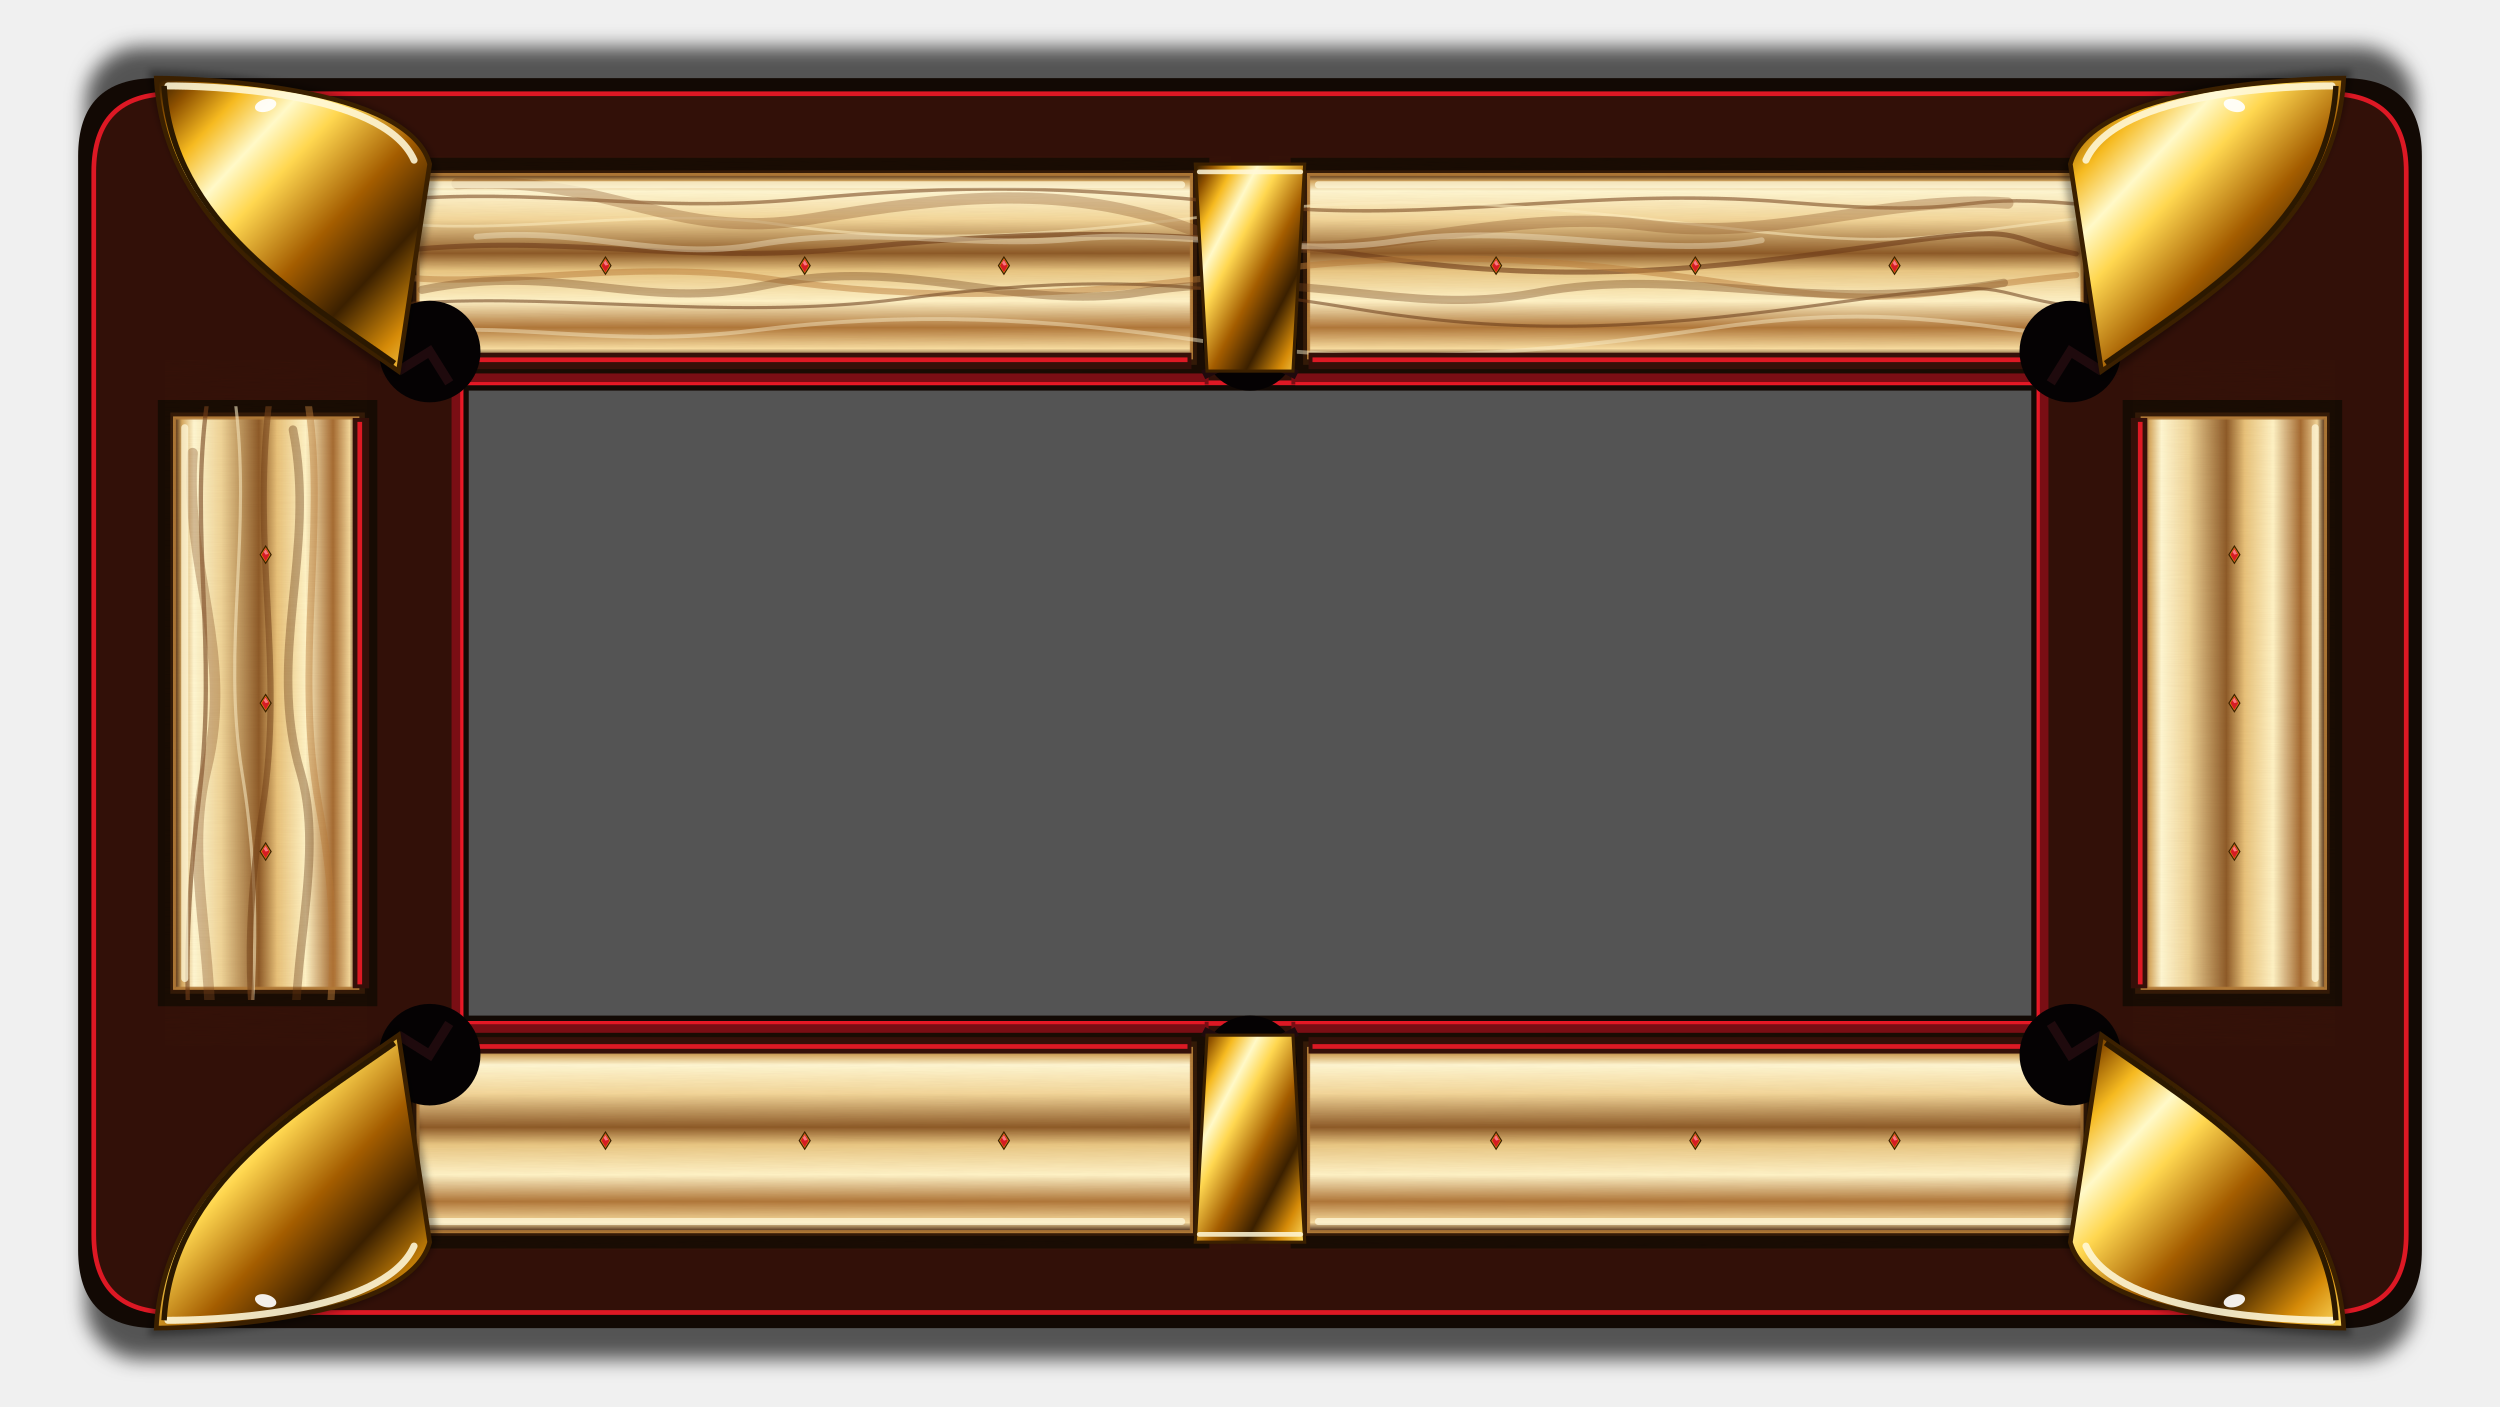
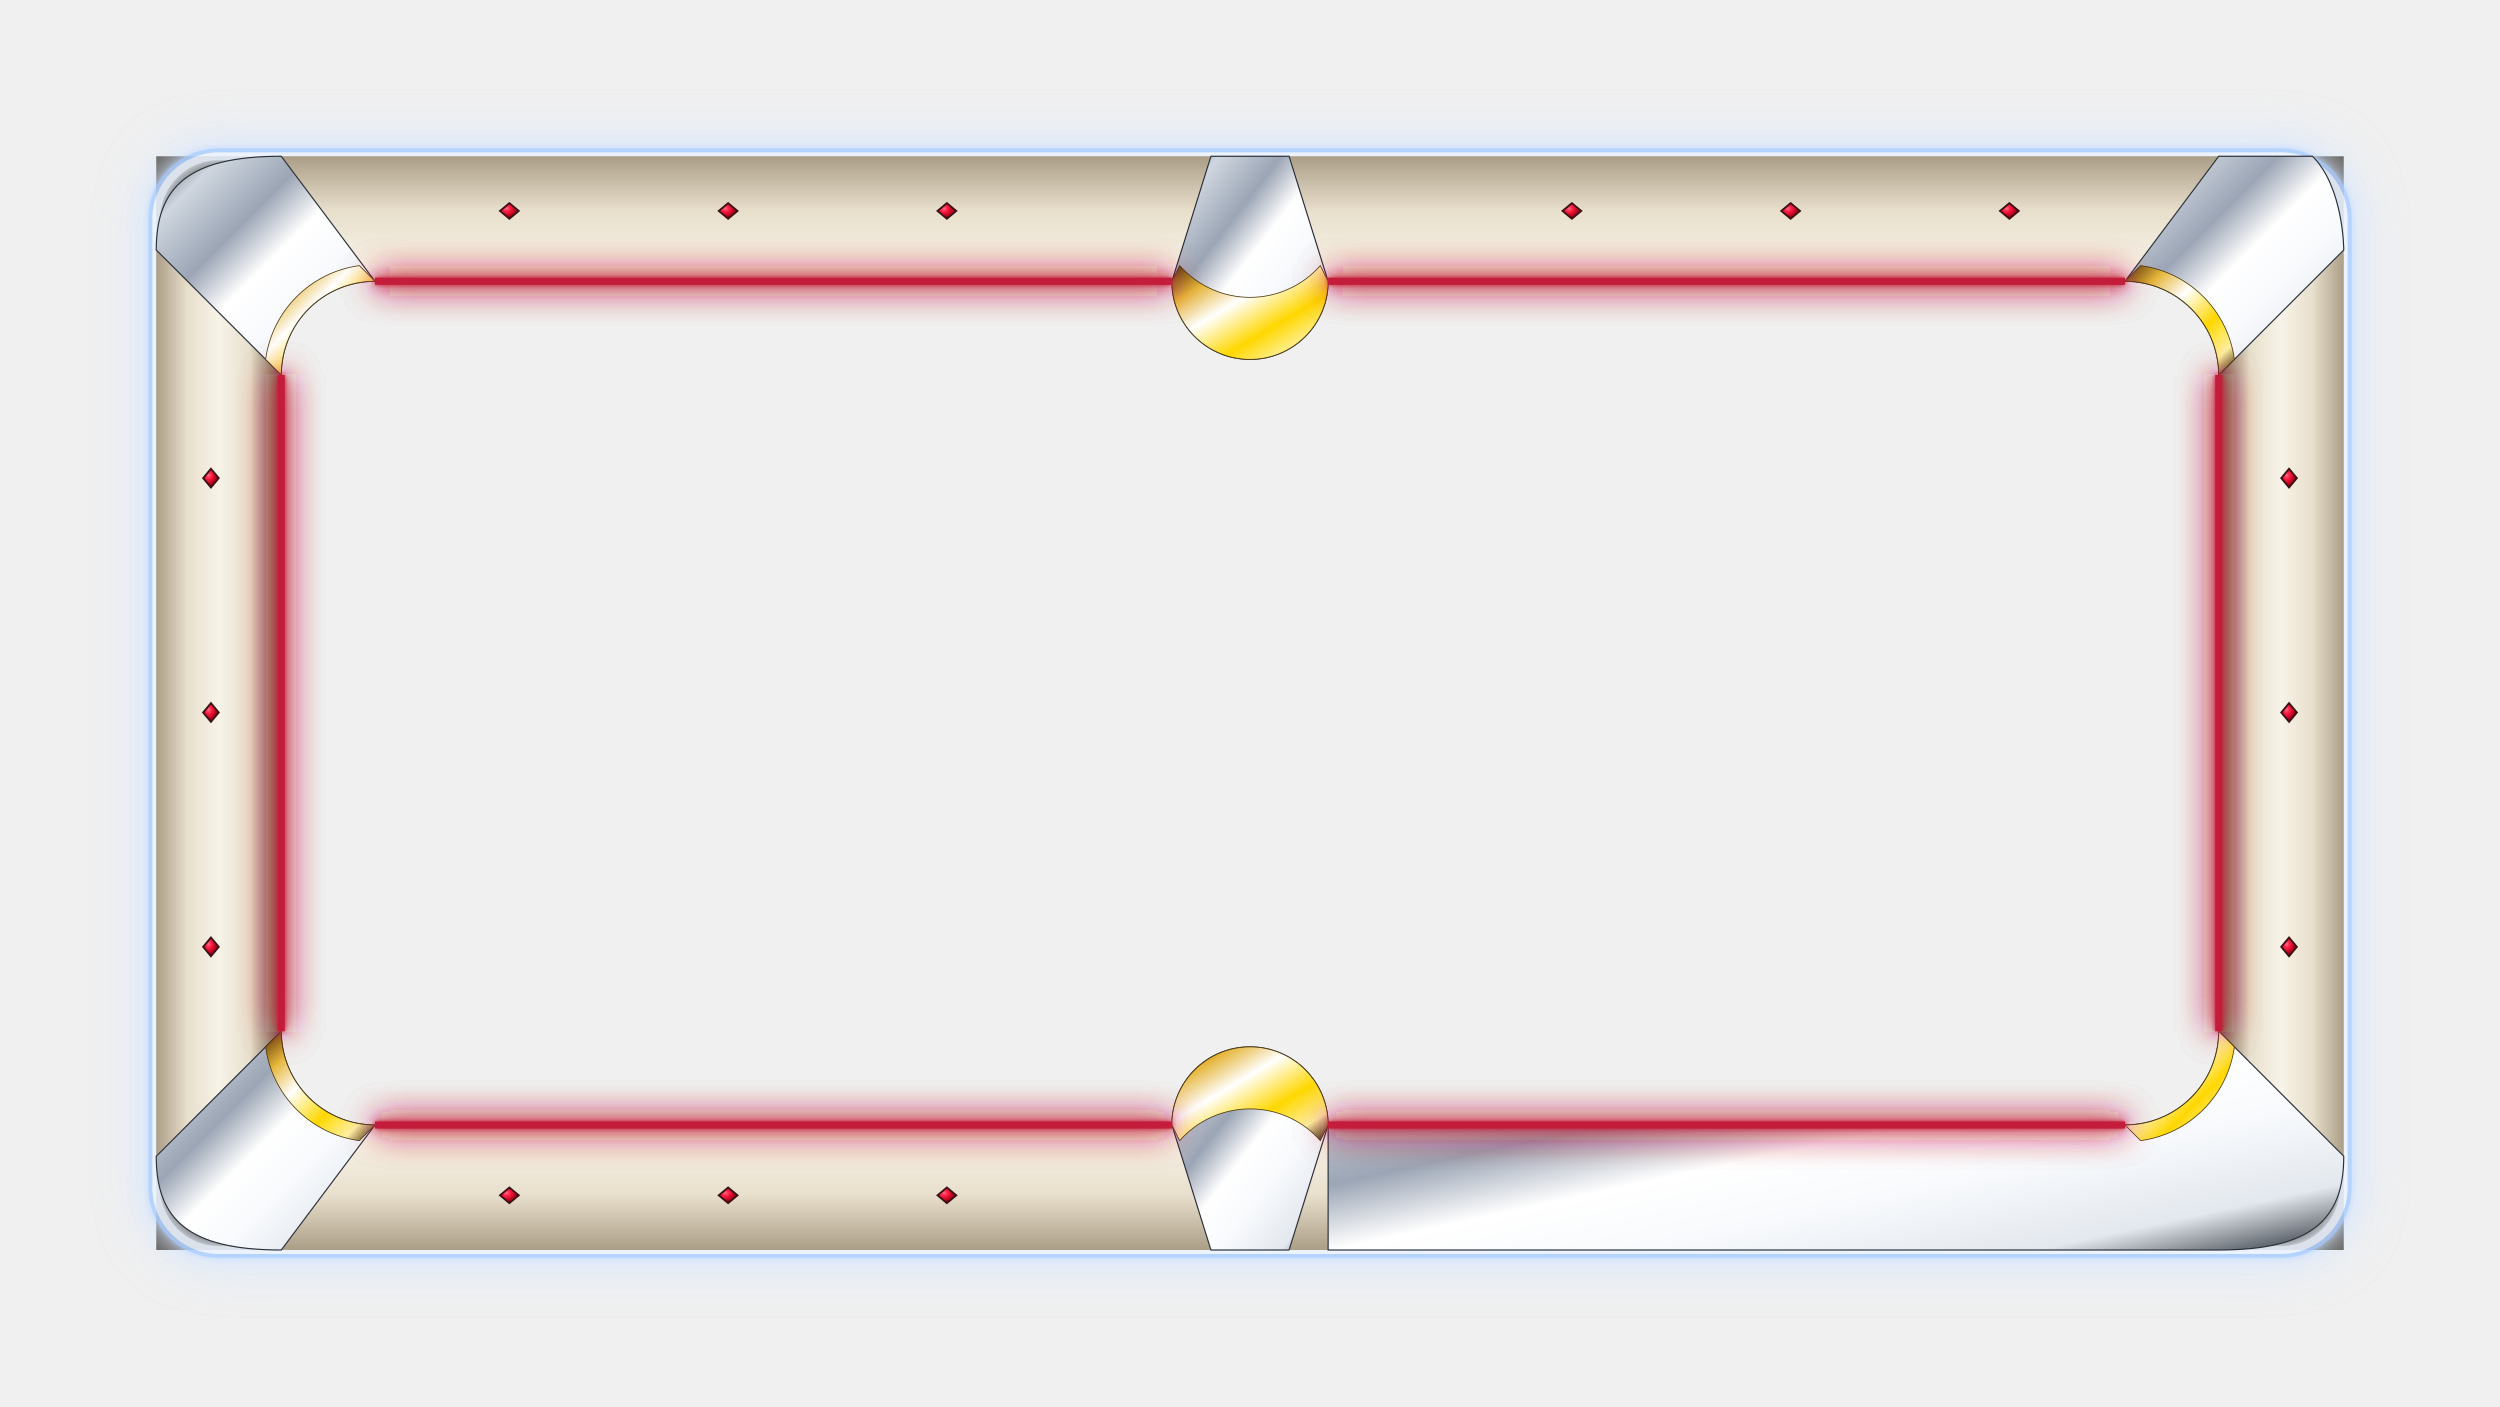
- <svg xmlns="http://www.w3.org/2000/svg" viewBox="0 0 6400 3600" width="100%" height="100%" shape-rendering="geometricPrecision">
+ <svg xmlns="http://www.w3.org/2000/svg" viewBox="0 0 1600 900" width="100%" height="100%">
  <defs>
-     <linearGradient id="polishedBrass" x1="0" y1="0" x2="1" y2="1">
-       <stop offset="0" stop-color="#2b1800" />
-       <stop offset="0.08" stop-color="#8e5100" />
-       <stop offset="0.18" stop-color="#f6ba20" />
-       <stop offset="0.29" stop-color="#fff9c8" />
-       <stop offset="0.39" stop-color="#ffd750" />
-       <stop offset="0.57" stop-color="#a45d00" />
-       <stop offset="0.73" stop-color="#3b2000" />
-       <stop offset="0.88" stop-color="#d68b08" />
-       <stop offset="1" stop-color="#ffde64" />
+     <linearGradient id="white-oak-top" x1="0%" y1="0%" x2="0%" y2="100%">
+       <stop offset="0%" stop-color="#ab9e87" />
+       <stop offset="25%" stop-color="#e8dfcc" />
+       <stop offset="50%" stop-color="#f7f3e8" />
+       <stop offset="75%" stop-color="#e8dfcc" />
+       <stop offset="100%" stop-color="#6e6350" />
    </linearGradient>
-     <linearGradient id="mapleHorizontal" x1="0" y1="0" x2="0" y2="1">
-       <stop offset="0" stop-color="#4c2b13" />
-       <stop offset="0.035" stop-color="#d5a861" />
-       <stop offset="0.090" stop-color="#fff7d2" />
-       <stop offset="0.245" stop-color="#f3d79a" />
-       <stop offset="0.430" stop-color="#8e5b28" />
-       <stop offset="0.525" stop-color="#e9c783" />
-       <stop offset="0.690" stop-color="#fff3c7" />
-       <stop offset="0.835" stop-color="#b1783a" />
-       <stop offset="0.950" stop-color="#f8dda0" />
-       <stop offset="1" stop-color="#43230f" />
+     <linearGradient id="white-oak-bottom" x1="0%" y1="0%" x2="0%" y2="100%">
+       <stop offset="0%" stop-color="#6e6350" />
+       <stop offset="25%" stop-color="#e8dfcc" />
+       <stop offset="50%" stop-color="#f7f3e8" />
+       <stop offset="75%" stop-color="#e8dfcc" />
+       <stop offset="100%" stop-color="#ab9e87" />
    </linearGradient>
-     <linearGradient id="mapleVertical" x1="0" y1="0" x2="1" y2="0">
-       <stop offset="0" stop-color="#43230f" />
-       <stop offset="0.040" stop-color="#d6a960" />
-       <stop offset="0.105" stop-color="#fff7d1" />
-       <stop offset="0.255" stop-color="#efd497" />
-       <stop offset="0.460" stop-color="#8e5b28" />
-       <stop offset="0.560" stop-color="#e8c27a" />
-       <stop offset="0.715" stop-color="#fff3c5" />
-       <stop offset="0.865" stop-color="#a66c32" />
-       <stop offset="0.955" stop-color="#f1d497" />
-       <stop offset="1" stop-color="#43230f" />
+     <linearGradient id="white-oak-left" x1="0%" y1="0%" x2="100%" y2="0%">
+       <stop offset="0%" stop-color="#ab9e87" />
+       <stop offset="25%" stop-color="#e8dfcc" />
+       <stop offset="50%" stop-color="#f7f3e8" />
+       <stop offset="75%" stop-color="#e8dfcc" />
+       <stop offset="100%" stop-color="#6e6350" />
    </linearGradient>
-     <filter id="microWoodGrain" x="-5%" y="-10%" width="110%" height="120%" color-interpolation-filters="sRGB">
-       <feTurbulence type="fractalNoise" baseFrequency="0.013 1.8" numOctaves="2" seed="831" result="noise" />
-       <feColorMatrix in="noise" type="matrix" values="         0.38 0 0 0 0.28         0 0.18 0 0 0.10         0 0 0.06 0 0.02         0 0 0 0.26 0" result="grain" />
-       <feComposite in="grain" in2="SourceGraphic" operator="in" />
-       <feBlend in="SourceGraphic" in2="grain" mode="multiply" />
+     <linearGradient id="white-oak-right" x1="0%" y1="0%" x2="100%" y2="0%">
+       <stop offset="0%" stop-color="#6e6350" />
+       <stop offset="25%" stop-color="#e8dfcc" />
+       <stop offset="50%" stop-color="#f7f3e8" />
+       <stop offset="75%" stop-color="#e8dfcc" />
+       <stop offset="100%" stop-color="#ab9e87" />
+     </linearGradient>
+     <linearGradient id="polished-silver-bezel" x1="0%" y1="0%" x2="100%" y2="100%">
+       <stop offset="0%" stop-color="#5a6370" />
+       <stop offset="15%" stop-color="#cfd6df" />
+       <stop offset="35%" stop-color="#9ba5b5" />
+       <stop offset="50%" stop-color="#ffffff" />
+       <stop offset="65%" stop-color="#f8fafd" />
+       <stop offset="85%" stop-color="#e3e8ee" />
+       <stop offset="100%" stop-color="#2a3038" />
+     </linearGradient>
+     <linearGradient id="polished-gold-24k" x1="0%" y1="0%" x2="100%" y2="100%">
+       <stop offset="0%" stop-color="#4a3507" />
+       <stop offset="20%" stop-color="#e6b73c" />
+       <stop offset="40%" stop-color="#ffffff" />
+       <stop offset="65%" stop-color="#ffd700" />
+       <stop offset="85%" stop-color="#fff2a3" />
+       <stop offset="100%" stop-color="#261b02" />
+     </linearGradient>
+     <radialGradient id="ruby-gem" cx="35%" cy="35%" r="65%">
+       <stop offset="0%" stop-color="#ff6b81" />
+       <stop offset="30%" stop-color="#ff1e43" />
+       <stop offset="75%" stop-color="#b3001b" />
+       <stop offset="100%" stop-color="#52000a" />
+     </radialGradient>
+     <filter id="red-neon-filter" x="-30%" y="-30%" width="160%" height="160%">
+       <feGaussianBlur in="SourceGraphic" stdDeviation="11" result="blur-wide" />
+       <feGaussianBlur in="SourceGraphic" stdDeviation="4" result="blur-med" />
+       <feGaussianBlur in="SourceGraphic" stdDeviation="1.5" result="blur-sharp" />
+       <feComponentTransfer in="blur-wide" result="glow-boosted">
+         <feFuncA type="linear" slope="2.6" />
+       </feComponentTransfer>
+       <feMerge>
+         <feMergeNode in="glow-boosted" />
+         <feMergeNode in="blur-med" />
+         <feMergeNode in="blur-sharp" />
+         <feMergeNode in="SourceGraphic" />
+       </feMerge>
    </filter>
-     <clipPath id="clipTopLeftRail">
-       <path d="M1040 420 H3080 V950 H1040 Z" />
-     </clipPath>
-     <clipPath id="clipTopRightRail">
-       <path d="M3320 420 H5360 V950 H3320 Z" />
-     </clipPath>
-     <clipPath id="clipBottomLeftRail">
-       <path d="M1040 2650 H3080 V3180 H1040 Z" />
-     </clipPath>
-     <clipPath id="clipBottomRightRail">
-       <path d="M3320 2650 H5360 V3180 H3320 Z" />
-     </clipPath>
-     <clipPath id="clipLeftUpperRail">
-       <path d="M420 1040 H950 V2560 H420 Z" />
-     </clipPath>
-     <clipPath id="clipRightUpperRail">
-       <path d="M5450 1040 H5980 V2560 H5450 Z" />
-     </clipPath>
-     <g id="horizontalRailGrain">
-       <g fill="none" stroke-linecap="round" stroke-linejoin="round">
-         <path d="M980 514 C1390 476 1640 548 2050 510 S2720 474 3200 525 S4070 475 4580 518 S4970 492 5315 522" stroke="#75431c" stroke-width="9" opacity="0.64" />
-         <path d="M980 569 C1320 606 1670 526 1990 574 S2630 612 3120 550 S3940 528 4420 584 S4920 604 5315 560" stroke="#fff2c4" stroke-width="7" opacity="0.58" />
-         <path d="M980 647 C1440 590 1720 683 2200 634 S3040 586 3530 659 S4410 686 4810 628 S5110 608 5315 650" stroke="#6e3c18" stroke-width="13" opacity="0.69" />
-         <path d="M980 703 C1240 747 1600 658 1970 714 S2720 764 3180 700 S3970 657 4430 726 S4920 742 5315 704" stroke="#b97836" stroke-width="16" opacity="0.52" />
-         <path d="M980 783 C1380 739 1840 826 2310 765 S3030 718 3480 792 S4270 835 4720 772 S5050 746 5315 786" stroke="#623313" stroke-width="8" opacity="0.60" />
-         <path d="M980 858 C1300 813 1540 895 1930 846 S2670 811 3100 876 S3960 902 4370 842 S4950 818 5315 864" stroke="#fff6d4" stroke-width="10" opacity="0.48" />
-       </g>
-       <g fill="none" stroke-linecap="round">
-         <path d="M1170 470 C1580 450 1710 620 2080 560 C2440 500 2730 470 3040 584 C3420 720 3780 522 4210 576 C4550 620 4830 498 5140 520" stroke="#865022" stroke-width="29" opacity="0.38" />
-         <path d="M1080 742 C1440 668 1640 800 1960 730 C2320 652 2600 800 2920 748 C3340 680 3590 814 3930 750 C4310 677 4620 808 5130 724" stroke="#704019" stroke-width="21" opacity="0.42" />
-         <path d="M1220 606 C1500 580 1690 670 1940 626 C2230 576 2480 636 2740 612 C3030 584 3290 660 3570 618 C3910 566 4230 666 4510 615" stroke="#fff8d9" stroke-width="15" opacity="0.43" />
-       </g>
-     </g>
-     <g id="verticalRailGrain">
-       <g fill="none" stroke-linecap="round">
-         <path d="M530 1030 C484 1370 558 1650 510 2040 S474 2700 526 2990" stroke="#6d3b17" stroke-width="11" opacity="0.65" />
-         <path d="M600 1010 C648 1360 566 1650 620 1980 S654 2600 605 2990" stroke="#fff3cc" stroke-width="8" opacity="0.58" />
-         <path d="M690 1020 C642 1410 730 1700 672 2070 S640 2650 700 2990" stroke="#714018" stroke-width="16" opacity="0.60" />
-         <path d="M790 1040 C836 1350 752 1710 816 2060 S850 2640 790 2990" stroke="#b87937" stroke-width="18" opacity="0.50" />
-       </g>
-       <g fill="none" stroke-linecap="round">
-         <path d="M493 1160 C470 1450 602 1670 528 1970 C456 2260 598 2550 506 2900" stroke="#7d481d" stroke-width="27" opacity="0.38" />
-         <path d="M750 1100 C812 1410 680 1680 770 1980 C846 2240 694 2570 788 2880" stroke="#61320f" stroke-width="22" opacity="0.43" />
-       </g>
-     </g>
-     <g id="ruby-diamond">
-       <polygon points="0,-22 14,0 0,22 -14,0" fill="#d68b08" stroke="#3b2000" stroke-width="3" />
-       <polygon points="0,-17 10,0 0,17 -10,0" fill="#d61c24" />
-       <polygon points="0,-14 7,-2 0,0 -5,-7" fill="#ff8890" opacity="0.85" />
-     </g>
+     <filter id="kelvin-chassis-filter" x="-50%" y="-50%" width="200%" height="200%">
+       <feGaussianBlur in="SourceGraphic" stdDeviation="16" result="blur-wide" />
+       <feGaussianBlur in="SourceGraphic" stdDeviation="7" result="blur-med" />
+       <feGaussianBlur in="SourceGraphic" stdDeviation="2" result="blur-sharp" />
+       <feComponentTransfer in="blur-wide" result="glow-boosted">
+         <feFuncA type="linear" slope="2.2" />
+       </feComponentTransfer>
+       <feMerge>
+         <feMergeNode in="glow-boosted" />
+         <feMergeNode in="blur-med" />
+         <feMergeNode in="blur-sharp" />
+         <feMergeNode in="SourceGraphic" />
+       </feMerge>
+     </filter>
  </defs>
-   <rect x="220" y="120" width="5960" height="3360" rx="140" ry="140" fill="#000000" opacity="0.65" filter="blur(24px)" />
-   <path d="M 400 200 H 6000 Q 6200 200 6200 400 V 3200 Q 6200 3400 6000 3400 H 400 Q 200 3400 200 3200 V 400 Q 200 200 400 200 Z M 1200 1000 H 5200 V 2600 H 1200 Z" fill="#120904" fill-rule="evenodd" />
-   <path d="M 440 240 H 5960 Q 6160 240 6160 440 V 3160 Q 6160 3360 5960 3360 H 440 Q 240 3360 240 3160 V 440 Q 240 240 440 240 Z M 1180 980 H 5220 V 2620 H 1180 Z" fill="#351009" stroke="#ef1927" stroke-width="12" opacity="0.92" fill-rule="evenodd" />
-   <g id="topLeftWoodRail">
-     <path d="M1040 420 H3080 V950 H1040 Z" fill="#321907" stroke="#170b03" stroke-width="32" />
-     <path d="M1070 447 H3050 V916 H1070 Z" fill="url(#mapleHorizontal)" stroke="#b17a37" stroke-width="8" />
-     <g clip-path="url(#clipTopLeftRail)">
-       <use href="#horizontalRailGrain" />
-     </g>
-     <path d="M1070 447 H3050 V916 H1070 Z" fill="url(#mapleHorizontal)" opacity="0.14" filter="url(#microWoodGrain)" />
-     <path d="M1095 473 H3025" fill="none" stroke="#fff8d9" stroke-width="18" stroke-linecap="round" opacity="0.74" />
-     <path d="M1070 924 H3050" fill="none" stroke="#351009" stroke-width="42" />
-     <path d="M1080 921 H3040" fill="none" stroke="#ef1927" stroke-width="12" opacity="0.90" />
+   <path fill-rule="evenodd" fill="#4d4436" d="M 100,100 L 1500,100 L 1500,800 L 100,800 Z M 180,240 A 60,60 0 0,1 240,180 L 750,180 A 50,50 0 0,0 850,180 L 1360,180 A 60,60 0 0,1 1420,240 L 1420,660 A 60,60 0 0,1 1360,720 L 850,720 A 50,50 0 0,0 750,720 L 240,720 A 60,60 0 0,1 180,660 Z" />
+   <g fill="none" stroke="#ebf3ff" stroke-width="5" filter="url(#kelvin-chassis-filter)" opacity="0.9">
+     <rect x="98" y="98" width="1404" height="704" rx="42" stroke="#adcfff" stroke-width="6" />
+     <rect x="100" y="100" width="1400" height="700" rx="40" />
  </g>
-   <g id="topRightWoodRail">
-     <path d="M3320 420 H5360 V950 H3320 Z" fill="#321907" stroke="#170b03" stroke-width="32" />
-     <path d="M3350 447 H5330 V916 H3350 Z" fill="url(#mapleHorizontal)" stroke="#b17a37" stroke-width="8" />
-     <g clip-path="url(#clipTopRightRail)">
-       <use href="#horizontalRailGrain" />
-     </g>
-     <path d="M3350 447 H5330 V916 H3350 Z" fill="url(#mapleHorizontal)" opacity="0.14" filter="url(#microWoodGrain)" />
-     <path d="M3375 473 H5305" fill="none" stroke="#fff8d9" stroke-width="18" stroke-linecap="round" opacity="0.74" />
-     <path d="M3350 924 H5330" fill="none" stroke="#351009" stroke-width="42" />
-     <path d="M3360 921 H5320" fill="none" stroke="#ef1927" stroke-width="12" opacity="0.90" />
+   <path fill="url(#white-oak-top)" d="M 180,100 L 775,100 L 750,180 L 240,180 A 60,60 0 0,0 180,240 L 100,160 C 100,120 120,100 180,100 Z" />
+   <path fill="url(#white-oak-top)" d="M 825,100 L 1420,100 C 1480,100 1500,120 1500,160 L 1420,240 A 60,60 0 0,0 1360,180 L 850,180 Z" />
+   <path fill="url(#white-oak-bottom)" d="M 100,740 L 180,660 A 60,60 0 0,0 240,720 L 750,720 L 775,800 L 180,800 C 120,800 100,780 100,740 Z" />
+   <path fill="url(#white-oak-bottom)" d="M 850,720 L 1360,720 A 60,60 0 0,0 1420,660 L 1500,740 C 1500,780 1480,800 1420,800 L 825,800 Z" />
+   <path fill="url(#white-oak-left)" d="M 100,160 L 180,240 L 180,660 L 100,740 Z" />
+   <path fill="url(#white-oak-right)" d="M 1420,240 L 1500,160 L 1500,740 L 1420,660 Z" />
+   <g fill="url(#ruby-gem)" stroke="#3b1116" stroke-width="1.2">
+     <polygon points="135,300 140,306 135,312 130,306" />
+     <polygon points="135,450 140,456 135,462 130,456" />
+     <polygon points="135,600 140,606 135,612 130,606" />
+     <polygon points="1465,300 1470,306 1465,312 1460,306" />
+     <polygon points="1465,450 1470,456 1465,462 1460,456" />
+     <polygon points="1465,600 1470,606 1465,612 1460,606" />
+     <polygon points="320,135 326,140 332,135 326,130" />
+     <polygon points="460,135 466,140 472,135 466,130" />
+     <polygon points="600,135 606,140 612,135 606,130" />
+     <polygon points="1000,135 1006,140 1012,135 1006,130" />
+     <polygon points="1140,135 1146,140 1152,135 1146,130" />
+     <polygon points="1280,135 1286,140 1292,135 1286,130" />
+     <polygon points="320,765 326,770 332,765 326,760" />
+     <polygon points="460,765 466,770 472,765 466,760" />
+     <polygon points="600,765 606,770 612,765 606,760" />
+     <polygon points="1000,765 1006,770 1012,765 1006,760" />
+     <polygon points="1140,765 1146,770 1152,765 1146,760" />
+     <polygon points="1280,765 1286,770 1292,765 1286,760" />
  </g>
-   <g id="bottomLeftWoodRail">
-     <path d="M1040 2650 H3080 V3180 H1040 Z" fill="#321907" stroke="#170b03" stroke-width="32" />
-     <path d="M1070 2684 H3050 V3153 H1070 Z" fill="url(#mapleHorizontal)" stroke="#b17a37" stroke-width="8" />
-     <g clip-path="url(#clipBottomLeftRail)">
-       <use href="#horizontalRailGrain" />
-     </g>
-     <path d="M1070 2684 H3050 V3153 H1070 Z" fill="url(#mapleHorizontal)" opacity="0.14" filter="url(#microWoodGrain)" />
-     <path d="M1095 3127 H3025" fill="none" stroke="#fff8d9" stroke-width="18" stroke-linecap="round" opacity="0.74" />
-     <path d="M1070 2676 H3050" fill="none" stroke="#351009" stroke-width="42" />
-     <path d="M1080 2679 H3040" fill="none" stroke="#ef1927" stroke-width="12" opacity="0.90" />
+   <g fill="url(#polished-silver-bezel)" stroke="#2a3038" stroke-width="0.75">
+     <path d="M 100,160 C 100,120 120,100 180,100 L 240,180 A 60,60 0 0,0 180,240 Z" />
+     <path d="M 1420,100 L 1480,100 C 1500,120 1500,160 1500,160 L 1420,240 A 60,60 0 0,0 1360,180 Z" />
+     <path d="M 100,740 L 180,660 A 60,60 0 0,0 240,720 L 180,800 C 120,800 100,780 100,740 Z" />
+     <path d="M 1360,720 A 60,60 0 0,0 1420,660 L 1500,740 C 1500,780 1480,800 1420,800 L 850,800 L 850,720 Z" />
+     <path d="M 750,180 A 50,50 0 0,0 850,180 L 825,100 L 775,100 Z" />
+     <path d="M 850,720 A 50,50 0 0,0 750,720 L 775,800 L 825,800 Z" />
  </g>
-   <g id="bottomRightWoodRail">
-     <path d="M3320 2650 H5360 V3180 H3320 Z" fill="#321907" stroke="#170b03" stroke-width="32" />
-     <path d="M3350 2684 H5330 V3153 H3350 Z" fill="url(#mapleHorizontal)" stroke="#b17a37" stroke-width="8" />
-     <g clip-path="url(#clipBottomRightRail)">
-       <use href="#horizontalRailGrain" />
-     </g>
-     <path d="M3350 2684 H5330 V3153 H3350 Z" fill="url(#mapleHorizontal)" opacity="0.14" filter="url(#microWoodGrain)" />
-     <path d="M3375 3127 H5305" fill="none" stroke="#fff8d9" stroke-width="18" stroke-linecap="round" opacity="0.74" />
-     <path d="M3350 2676 H5330" fill="none" stroke="#351009" stroke-width="42" />
-     <path d="M3360 2679 H5320" fill="none" stroke="#ef1927" stroke-width="12" opacity="0.90" />
+   <g fill="url(#polished-gold-24k)" stroke="#4a3507" stroke-width="0.5">
+     <path d="M 180,240 A 60,60 0 0,1 240,180 L 230,170 A 70,70 0 0,0 170,230 Z" />
+     <path d="M 1360,180 A 60,60 0 0,1 1420,240 L 1430,230 A 70,70 0 0,0 1370,170 Z" />
+     <path d="M 240,720 A 60,60 0 0,1 180,660 L 170,670 A 70,70 0 0,0 230,730 Z" />
+     <path d="M 1420,660 A 60,60 0 0,1 1360,720 L 1370,730 A 70,70 0 0,0 1430,670 Z" />
+     <path d="M 750,180 A 50,50 0 0,0 850,180 L 845,170 A 60,60 0 0,1 755,170 Z" />
+     <path d="M 850,720 A 50,50 0 0,0 750,720 L 755,730 A 60,60 0 0,1 845,730 Z" />
  </g>
-   <g id="leftWoodRail">
-     <path d="M420 1040 V2560 H950 V1040 Z" fill="#321907" stroke="#170b03" stroke-width="32" />
-     <path d="M447 1070 V2530 H916 V1070 Z" fill="url(#mapleVertical)" stroke="#b17a37" stroke-width="8" />
-     <g clip-path="url(#clipLeftUpperRail)">
-       <use href="#verticalRailGrain" />
-     </g>
-     <path d="M447 1070 V2530 H916 V1070 Z" fill="url(#mapleVertical)" opacity="0.14" filter="url(#microWoodGrain)" />
-     <path d="M473 1095 V2505" fill="none" stroke="#fff8d9" stroke-width="18" stroke-linecap="round" opacity="0.74" />
-     <path d="M924 1070 V2530" fill="none" stroke="#351009" stroke-width="42" />
-     <path d="M921 1080 V2520" fill="none" stroke="#ef1927" stroke-width="12" opacity="0.90" />
+   <g fill="none" stroke="#C41E3A" stroke-width="4.5" filter="url(#red-neon-filter)">
+     <path d="M 240,180 L 750,180" />
+     <path d="M 850,180 L 1360,180" />
+     <path d="M 1420,240 L 1420,660" />
+     <path d="M 1360,720 L 850,720" />
+     <path d="M 750,720 L 240,720" />
+     <path d="M 180,660 L 180,240" />
  </g>
-   <g id="rightWoodRail">
-     <path d="M5450 1040 V2560 H5980 V1040 Z" fill="#321907" stroke="#170b03" stroke-width="32" />
-     <path d="M5484 1070 V2530 H5953 V1070 Z" fill="url(#mapleVertical)" stroke="#b17a37" stroke-width="8" />
-     <g clip-path="url(#clipRightUpperRail)">
-       <use href="#verticalRailGrain" />
-     </g>
-     <path d="M5484 1070 V2530 H5953 V1070 Z" fill="url(#mapleVertical)" opacity="0.14" filter="url(#microWoodGrain)" />
-     <path d="M5927 1095 V2505" fill="none" stroke="#fff8d9" stroke-width="18" stroke-linecap="round" opacity="0.74" />
-     <path d="M5476 1070 V2530" fill="none" stroke="#351009" stroke-width="42" />
-     <path d="M5479 1080 V2520" fill="none" stroke="#ef1927" stroke-width="12" opacity="0.90" />
-   </g>
-   <path d="M 1200 970 H 3080 M 3320 970 H 5200 M 5230 1000 V 2600 M 3320 2630 H 5200 M 1200 2630 H 3080 M 1170 1000 V 2600" stroke="#7a0e14" stroke-width="28" stroke-linecap="square" fill="none" />
-   <path d="M 1200 982 H 3080 M 3320 982 H 5200 M 5218 1000 V 2600 M 3320 2618 H 5200 M 1200 2618 H 3080 M 1182 1000 V 2600" stroke="#ef1927" stroke-width="8" stroke-linecap="square" opacity="0.9" fill="none" />
-   <circle cx="1100" cy="900" r="130" fill="#050203" />
-   <path d="M 1020 950 L 1100 900 L 1150 980" stroke="#1f0a0d" stroke-width="24" fill="none" />
-   <circle cx="5300" cy="900" r="130" fill="#050203" />
-   <path d="M 5380 950 L 5300 900 L 5250 980" stroke="#1f0a0d" stroke-width="24" fill="none" />
-   <circle cx="1100" cy="2700" r="130" fill="#050203" />
-   <path d="M 1020 2650 L 1100 2700 L 1150 2620" stroke="#1f0a0d" stroke-width="24" fill="none" />
-   <circle cx="5300" cy="2700" r="130" fill="#050203" />
-   <path d="M 5380 2650 L 5300 2700 L 5250 2620" stroke="#1f0a0d" stroke-width="24" fill="none" />
-   <circle cx="3200" cy="880" r="120" fill="#050203" />
-   <path d="M 3080 960 L 3200 900 L 3320 960" stroke="#1f0a0d" stroke-width="24" fill="none" />
-   <circle cx="3200" cy="2720" r="120" fill="#050203" />
-   <path d="M 3080 2640 L 3200 2700 L 3320 2640" stroke="#1f0a0d" stroke-width="24" fill="none" />
-   <g id="topLeftBrassElbow">
-     <path d="M 380 180 C 380 180 1060 180 1120 440 L 1020 980 C 800 800 440 600 380 180 Z" fill="#000000" opacity="0.35" filter="blur(10px)" />
-     <path d="M 400 200 C 400 200 1040 200 1100 420 L 1020 950 C 780 780 420 580 400 200 Z" fill="url(#polishedBrass)" stroke="#3b2000" stroke-width="12" />
-     <path d="M 430 220 C 520 220 980 230 1060 410" fill="none" stroke="#fff8d9" stroke-width="18" stroke-linecap="round" opacity="0.88" />
-     <path d="M 1010 930 C 770 760 440 570 420 220" fill="none" stroke="#2b1800" stroke-width="14" />
-     <ellipse cx="680" cy="270" rx="28" ry="16" fill="#ffffff" opacity="0.92" transform="rotate(-15 680 270)" />
-   </g>
-   <g id="topRightBrassElbow">
-     <path d="M 6020 180 C 6020 180 5340 180 5280 440 L 5380 980 C 5600 800 5960 600 6020 180 Z" fill="#000000" opacity="0.35" filter="blur(10px)" />
-     <path d="M 6000 200 C 6000 200 5360 200 5300 420 L 5380 950 C 5620 780 5980 580 6000 200 Z" fill="url(#polishedBrass)" stroke="#3b2000" stroke-width="12" />
-     <path d="M 5970 220 C 5880 220 5420 230 5340 410" fill="none" stroke="#fff8d9" stroke-width="18" stroke-linecap="round" opacity="0.88" />
-     <path d="M 5390 930 C 5630 760 5960 570 5980 220" fill="none" stroke="#2b1800" stroke-width="14" />
-     <ellipse cx="5720" cy="270" rx="28" ry="16" fill="#ffffff" opacity="0.92" transform="rotate(15 5720 270)" />
-   </g>
-   <g id="bottomLeftBrassElbow">
-     <path d="M 380 3420 C 380 3420 1060 3420 1120 3160 L 1020 2620 C 800 2800 440 3000 380 3420 Z" fill="#000000" opacity="0.35" filter="blur(10px)" />
-     <path d="M 400 3400 C 400 3400 1040 3400 1100 3180 L 1020 2650 C 780 2820 420 3020 400 3400 Z" fill="url(#polishedBrass)" stroke="#3b2000" stroke-width="12" />
-     <path d="M 430 3380 C 520 3380 980 3370 1060 3190" fill="none" stroke="#fff8d9" stroke-width="18" stroke-linecap="round" opacity="0.88" />
-     <path d="M 1010 2670 C 770 2840 440 3030 420 3380" fill="none" stroke="#2b1800" stroke-width="14" />
-     <ellipse cx="680" cy="3330" rx="28" ry="16" fill="#ffffff" opacity="0.92" transform="rotate(15 680 3330)" />
-   </g>
-   <g id="bottomRightBrassElbow">
-     <path d="M 6020 3420 C 6020 3420 5340 3420 5280 3160 L 5380 2620 C 5600 2800 5960 3000 6020 3420 Z" fill="#000000" opacity="0.35" filter="blur(10px)" />
-     <path d="M 6000 3400 C 6000 3400 5360 3400 5300 3180 L 5380 2650 C 5620 2820 5980 3020 6000 3400 Z" fill="url(#polishedBrass)" stroke="#3b2000" stroke-width="12" />
-     <path d="M 5970 3380 C 5880 3380 5420 3370 5340 3190" fill="none" stroke="#fff8d9" stroke-width="18" stroke-linecap="round" opacity="0.88" />
-     <path d="M 5390 2670 C 5630 2840 5960 3030 5980 3380" fill="none" stroke="#2b1800" stroke-width="14" />
-     <ellipse cx="5720" cy="3330" rx="28" ry="16" fill="#ffffff" opacity="0.92" transform="rotate(-15 5720 3330)" />
-   </g>
-   <path d="M 3060 420 L 3340 420 L 3310 950 L 3090 950 Z" fill="url(#polishedBrass)" stroke="#3b2000" stroke-width="8" />
-   <line x1="3070" y1="440" x2="3330" y2="440" stroke="#fff8d9" stroke-width="12" stroke-linecap="round" opacity="0.85" />
-   <path d="M 3060 3180 L 3340 3180 L 3310 2650 L 3090 2650 Z" fill="url(#polishedBrass)" stroke="#3b2000" stroke-width="8" />
-   <line x1="3070" y1="3160" x2="3330" y2="3160" stroke="#fff8d9" stroke-width="12" stroke-linecap="round" opacity="0.85" />
-   <use href="#ruby-diamond" x="1550" y="680" />
-   <use href="#ruby-diamond" x="2060" y="680" />
-   <use href="#ruby-diamond" x="2570" y="680" />
-   <use href="#ruby-diamond" x="3830" y="680" />
-   <use href="#ruby-diamond" x="4340" y="680" />
-   <use href="#ruby-diamond" x="4850" y="680" />
-   <use href="#ruby-diamond" x="1550" y="2920" />
-   <use href="#ruby-diamond" x="2060" y="2920" />
-   <use href="#ruby-diamond" x="2570" y="2920" />
-   <use href="#ruby-diamond" x="3830" y="2920" />
-   <use href="#ruby-diamond" x="4340" y="2920" />
-   <use href="#ruby-diamond" x="4850" y="2920" />
-   <use href="#ruby-diamond" x="680" y="1420" />
-   <use href="#ruby-diamond" x="680" y="1800" />
-   <use href="#ruby-diamond" x="680" y="2180" />
-   <use href="#ruby-diamond" x="5720" y="1420" />
-   <use href="#ruby-diamond" x="5720" y="1800" />
-   <use href="#ruby-diamond" x="5720" y="2180" />
</svg>
